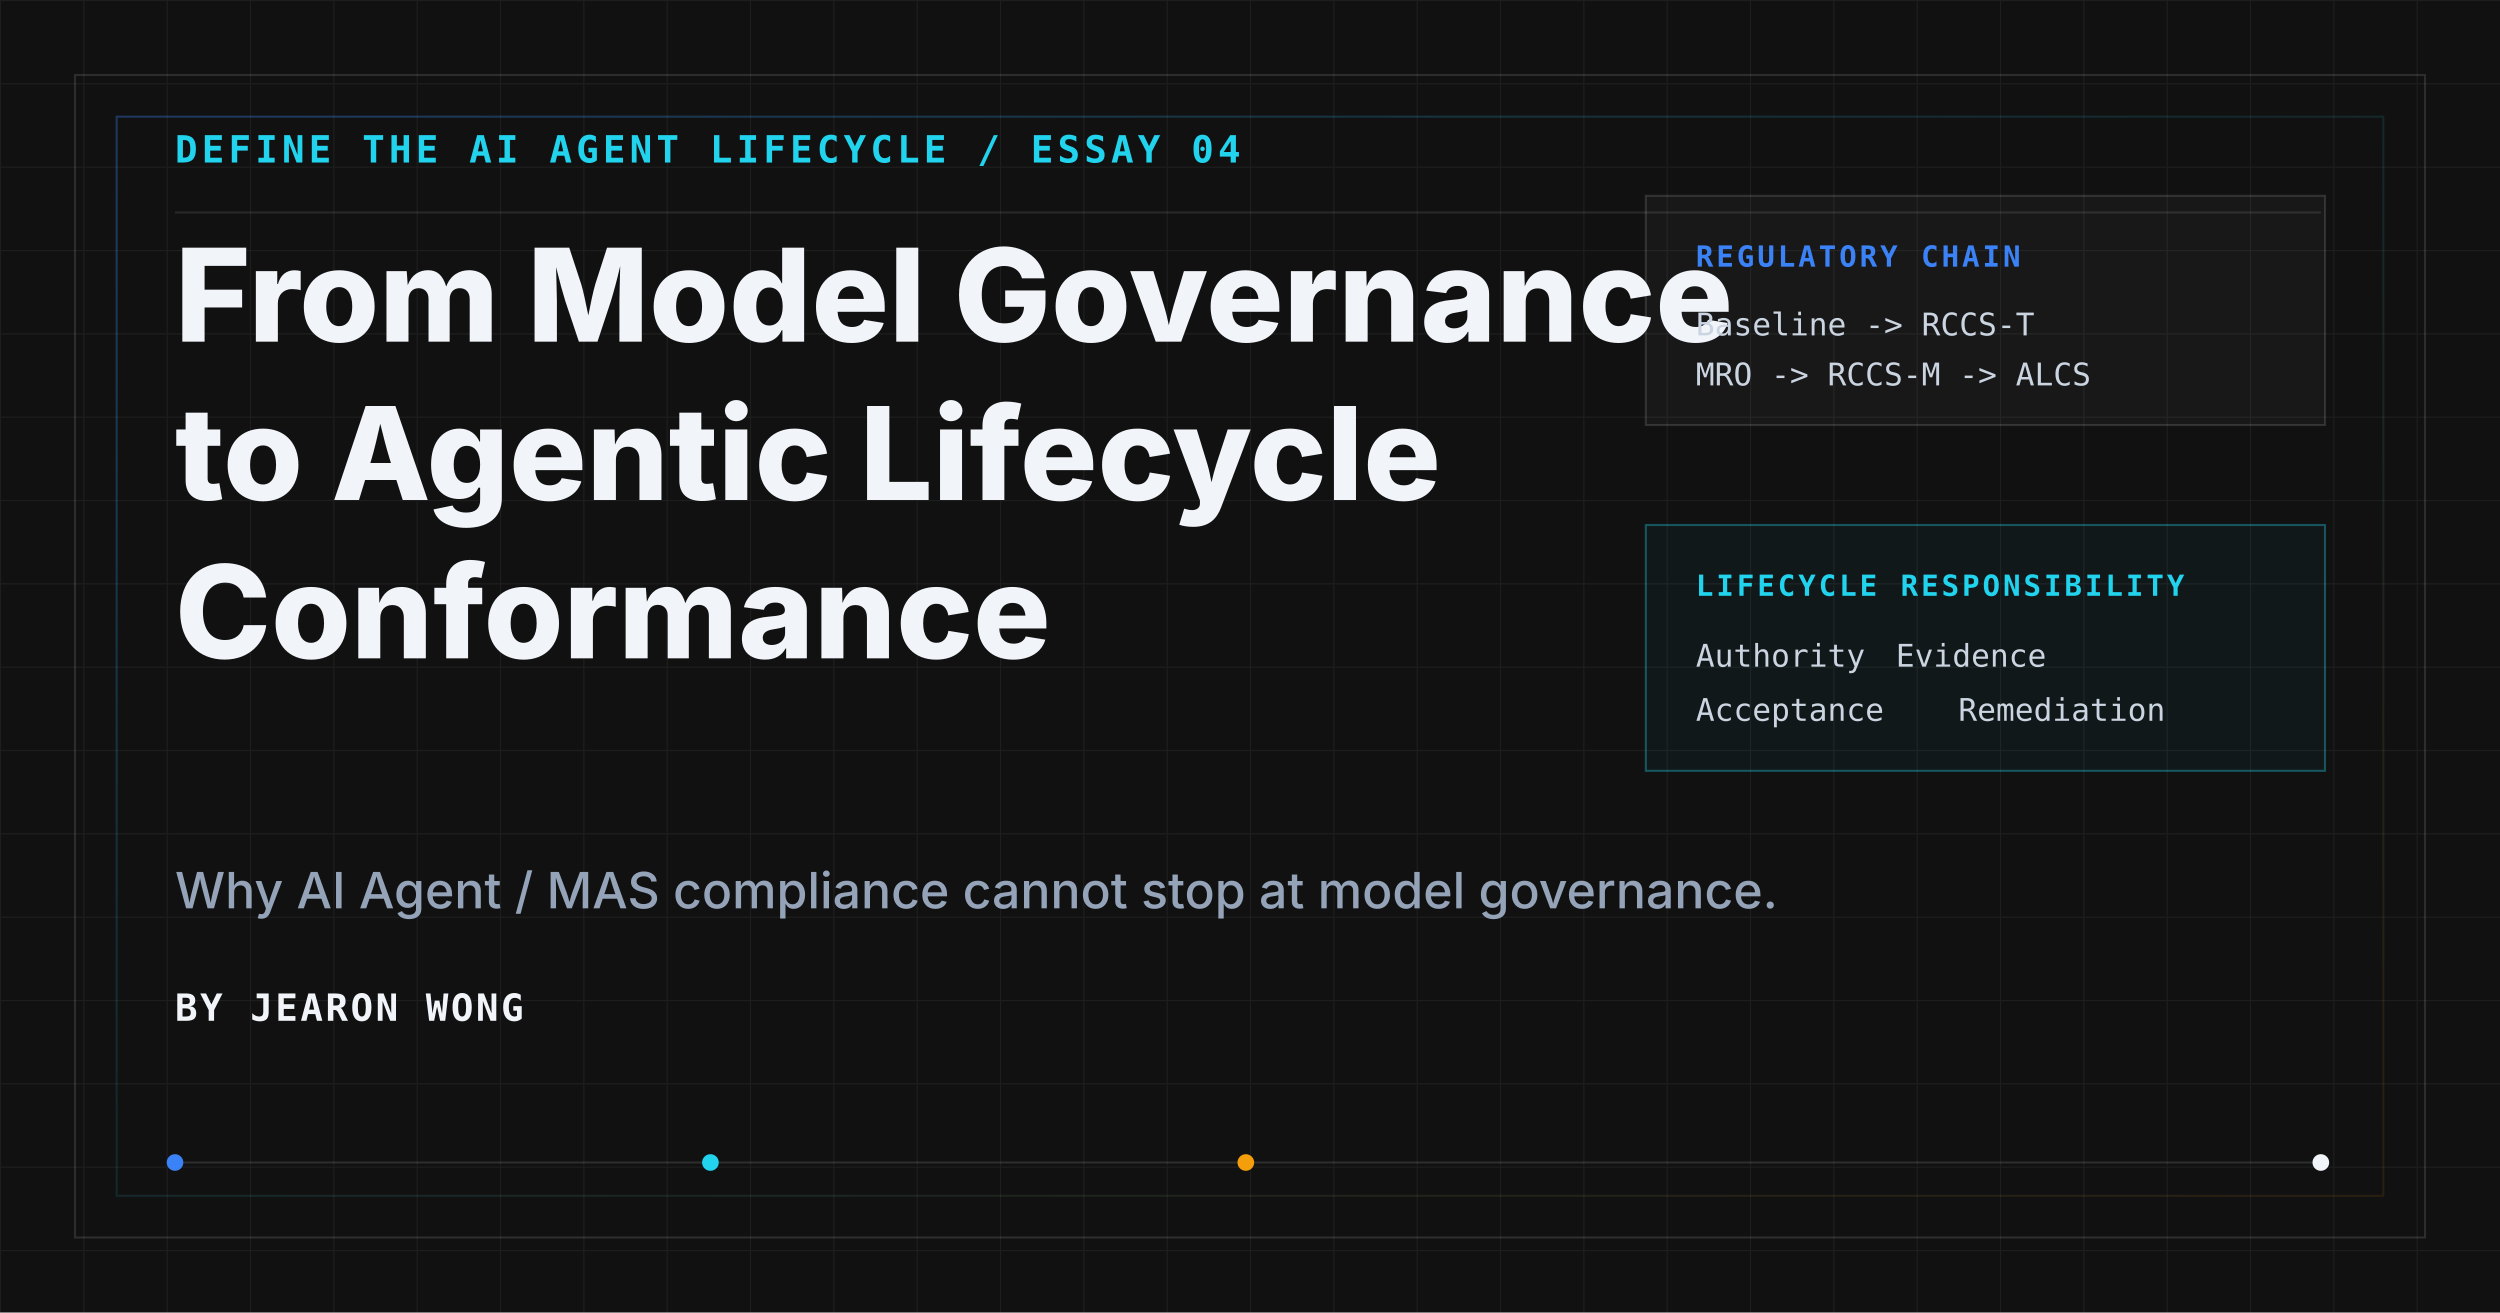
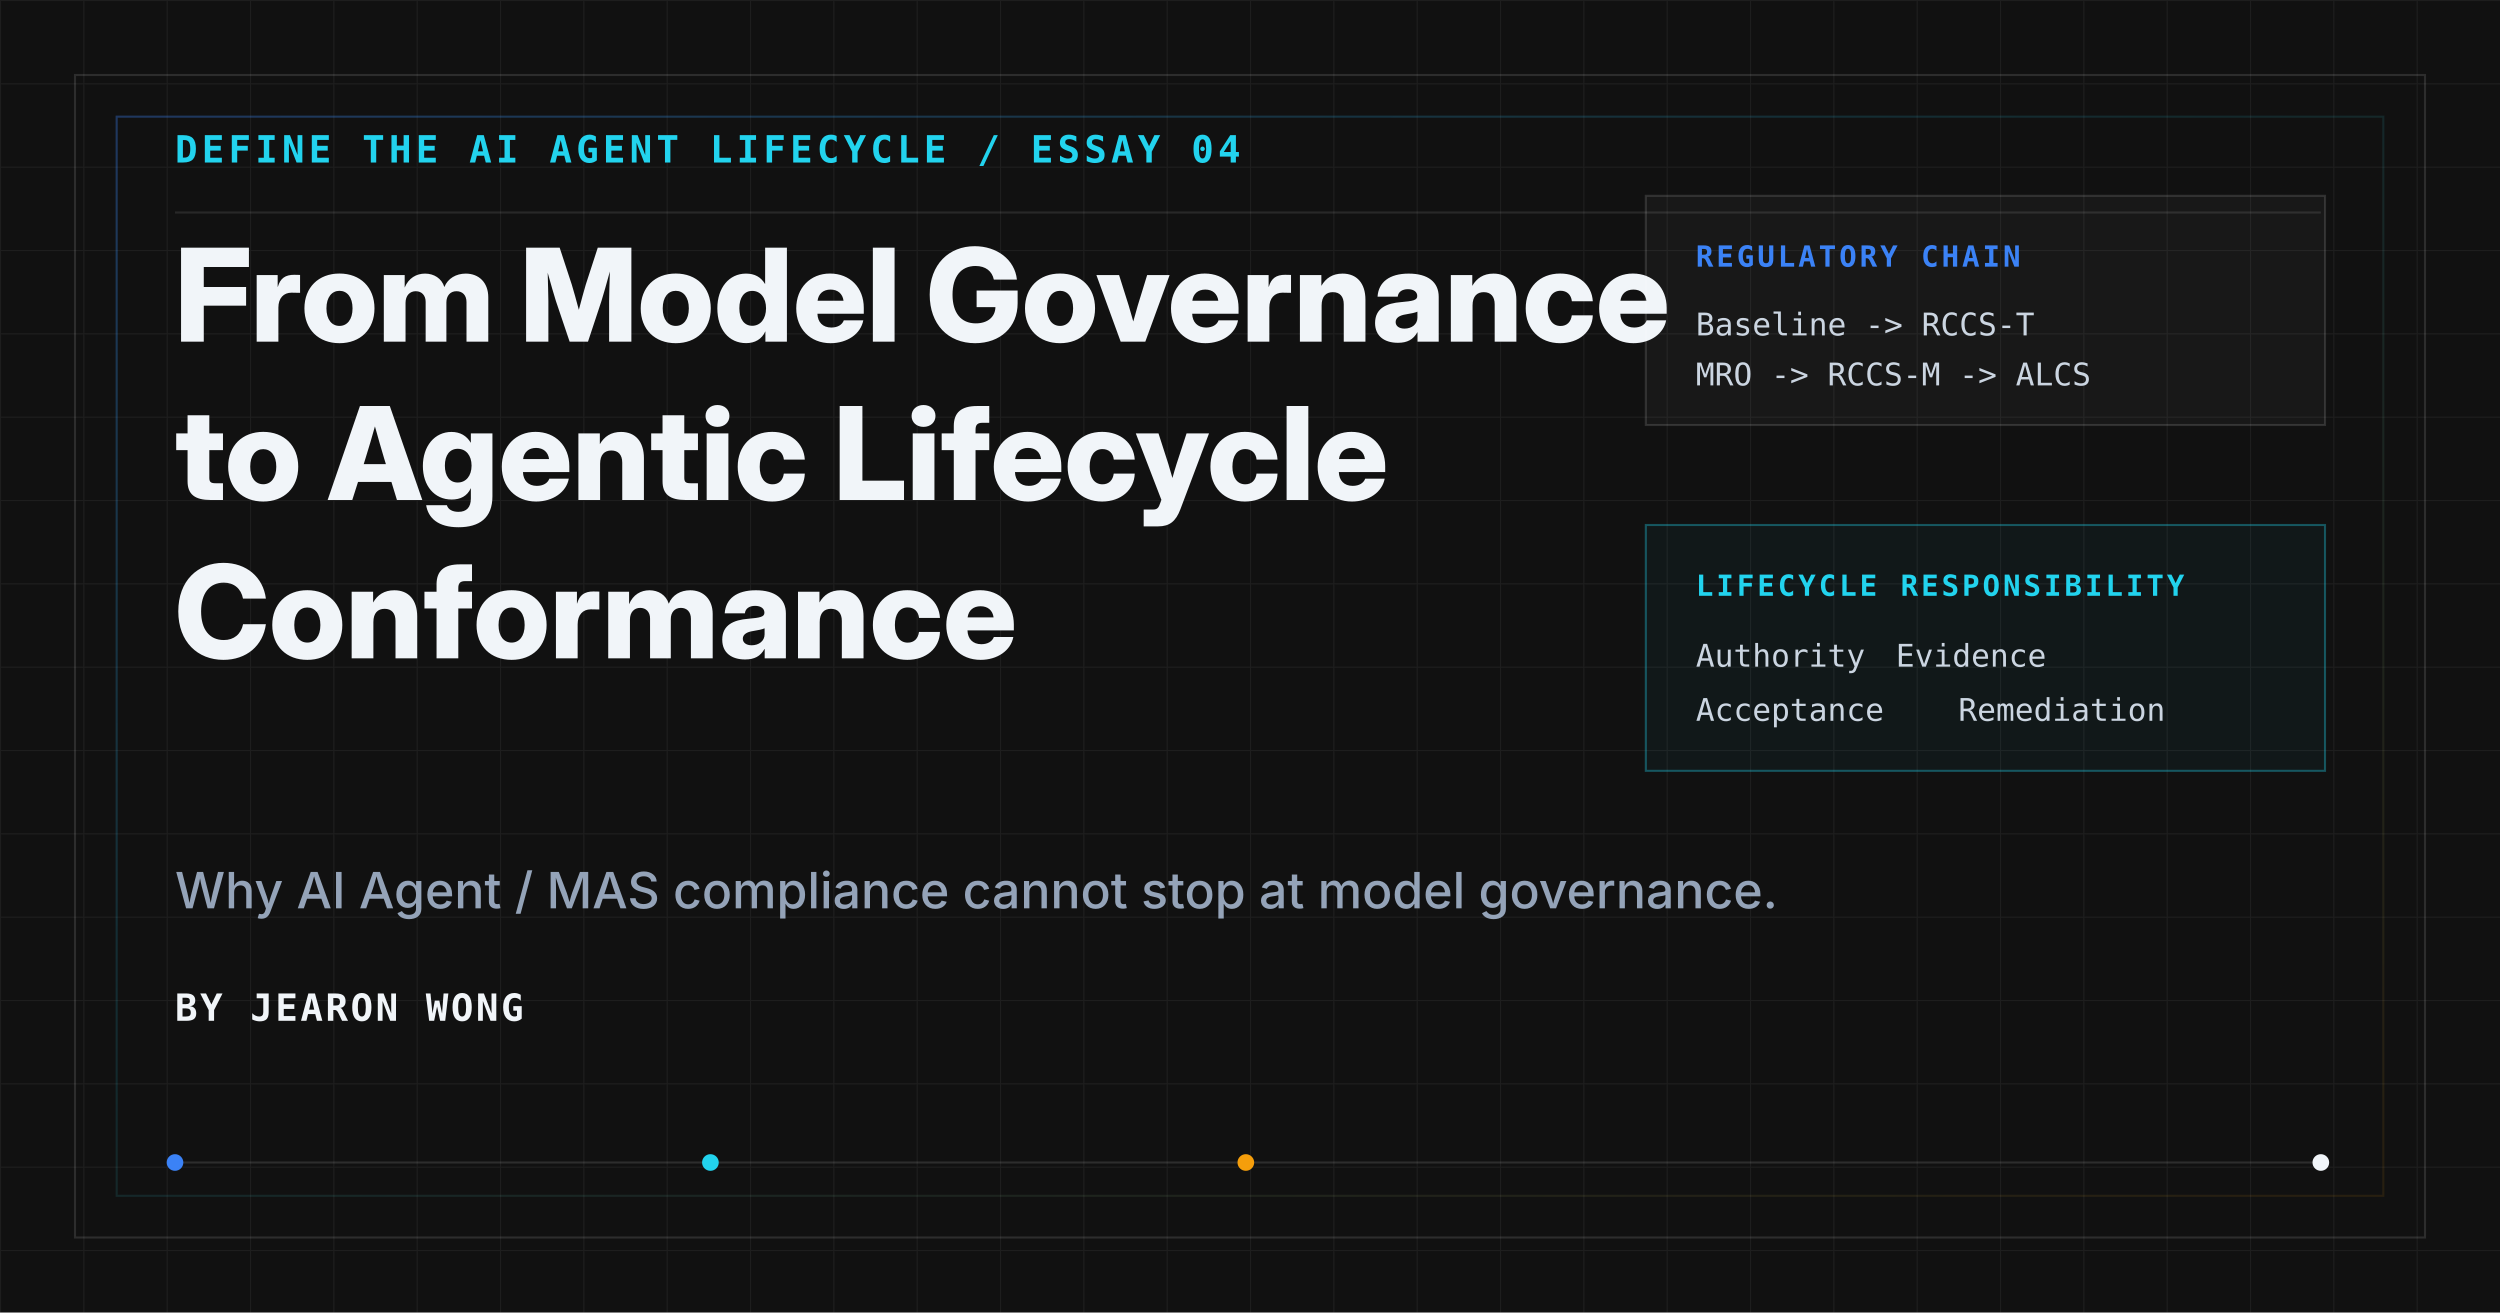
<svg xmlns="http://www.w3.org/2000/svg" width="1200" height="630" viewBox="0 0 1200 630" role="img" aria-labelledby="title desc">
  <defs>
    <pattern id="grid" width="40" height="40" patternUnits="userSpaceOnUse">
      <path d="M 40 0 L 0 0 0 40" fill="none" stroke="#ffffff" stroke-opacity="0.055" stroke-width="1" />
    </pattern>
    <linearGradient id="edge" x1="0" y1="0" x2="1" y2="1">
      <stop offset="0" stop-color="#3b82f6" stop-opacity="0.34" />
      <stop offset="0.46" stop-color="#22d3ee" stop-opacity="0.12" />
      <stop offset="1" stop-color="#f59e0b" stop-opacity="0.1" />
    </linearGradient>
  </defs>
  <rect width="1200" height="630" fill="#111111" />
  <rect width="1200" height="630" fill="url(#grid)" />
  <rect x="36" y="36" width="1128" height="558" fill="none" stroke="#ffffff" stroke-opacity="0.12" />
  <rect x="56" y="56" width="1088" height="518" fill="none" stroke="url(#edge)" stroke-width="1" />
  <g transform="translate(84 78)">
    <text x="0" y="0" fill="#22d3ee" font-family="JetBrains Mono, Menlo, monospace" font-size="18" font-weight="700" letter-spacing="2">DEFINE THE AI AGENT LIFECYCLE / ESSAY 04</text>
    <line x1="0" y1="24" x2="1030" y2="24" stroke="#ffffff" stroke-opacity="0.1" />
  </g>
  <g transform="translate(84 164)">
-     <text fill="#f1f5f9" font-family="Outfit, Inter, Arial, sans-serif" font-size="62" font-weight="800" letter-spacing="0">
+     <text fill="#f1f5f9" font-family="Inter Display, Inter, Arial, sans-serif" font-size="62" font-weight="800" letter-spacing="0">
      <tspan x="0" y="0">From Model Governance</tspan>
      <tspan x="0" y="76">to Agentic Lifecycle</tspan>
      <tspan x="0" y="152">Conformance</tspan>
    </text>
  </g>
  <g transform="translate(84 436)">
    <text x="0" y="0" fill="#94a3b8" font-family="Inter, Arial, sans-serif" font-size="24" font-weight="500">
      Why AI Agent / MAS compliance cannot stop at model governance.
    </text>
    <text x="0" y="54" fill="#f1f5f9" font-family="JetBrains Mono, Menlo, monospace" font-size="18" font-weight="700" letter-spacing="1.2">BY JEARON WONG</text>
  </g>
  <g transform="translate(790 94)">
    <rect x="0" y="0" width="326" height="110" fill="#ffffff" fill-opacity="0.035" stroke="#ffffff" stroke-opacity="0.13" />
    <text x="24" y="34" fill="#3b82f6" font-family="JetBrains Mono, Menlo, monospace" font-size="14" font-weight="700" letter-spacing="1.4">REGULATORY CHAIN</text>
    <text x="24" y="67" fill="#cbd5e1" font-family="JetBrains Mono, Menlo, monospace" font-size="15">Baseline -&gt; RCCS-T</text>
    <text x="24" y="91" fill="#cbd5e1" font-family="JetBrains Mono, Menlo, monospace" font-size="15">MRO -&gt; RCCS-M -&gt; ALCS</text>
  </g>
  <g transform="translate(790 252)">
    <rect x="0" y="0" width="326" height="118" fill="#22d3ee" fill-opacity="0.04" stroke="#22d3ee" stroke-opacity="0.34" />
    <text x="24" y="34" fill="#22d3ee" font-family="JetBrains Mono, Menlo, monospace" font-size="14" font-weight="700" letter-spacing="1.4">LIFECYCLE RESPONSIBILITY</text>
    <text x="24" y="68" fill="#cbd5e1" font-family="JetBrains Mono, Menlo, monospace" font-size="15">Authority</text>
    <text x="120" y="68" fill="#cbd5e1" font-family="JetBrains Mono, Menlo, monospace" font-size="15">Evidence</text>
    <text x="24" y="94" fill="#cbd5e1" font-family="JetBrains Mono, Menlo, monospace" font-size="15">Acceptance</text>
    <text x="150" y="94" fill="#cbd5e1" font-family="JetBrains Mono, Menlo, monospace" font-size="15">Remediation</text>
  </g>
  <g transform="translate(84 558)">
    <line x1="0" y1="0" x2="1030" y2="0" stroke="#ffffff" stroke-opacity="0.12" />
    <circle cx="0" cy="0" r="4" fill="#3b82f6" />
    <circle cx="257" cy="0" r="4" fill="#22d3ee" />
    <circle cx="514" cy="0" r="4" fill="#f59e0b" />
    <circle cx="1030" cy="0" r="4" fill="#f1f5f9" />
  </g>
</svg>
